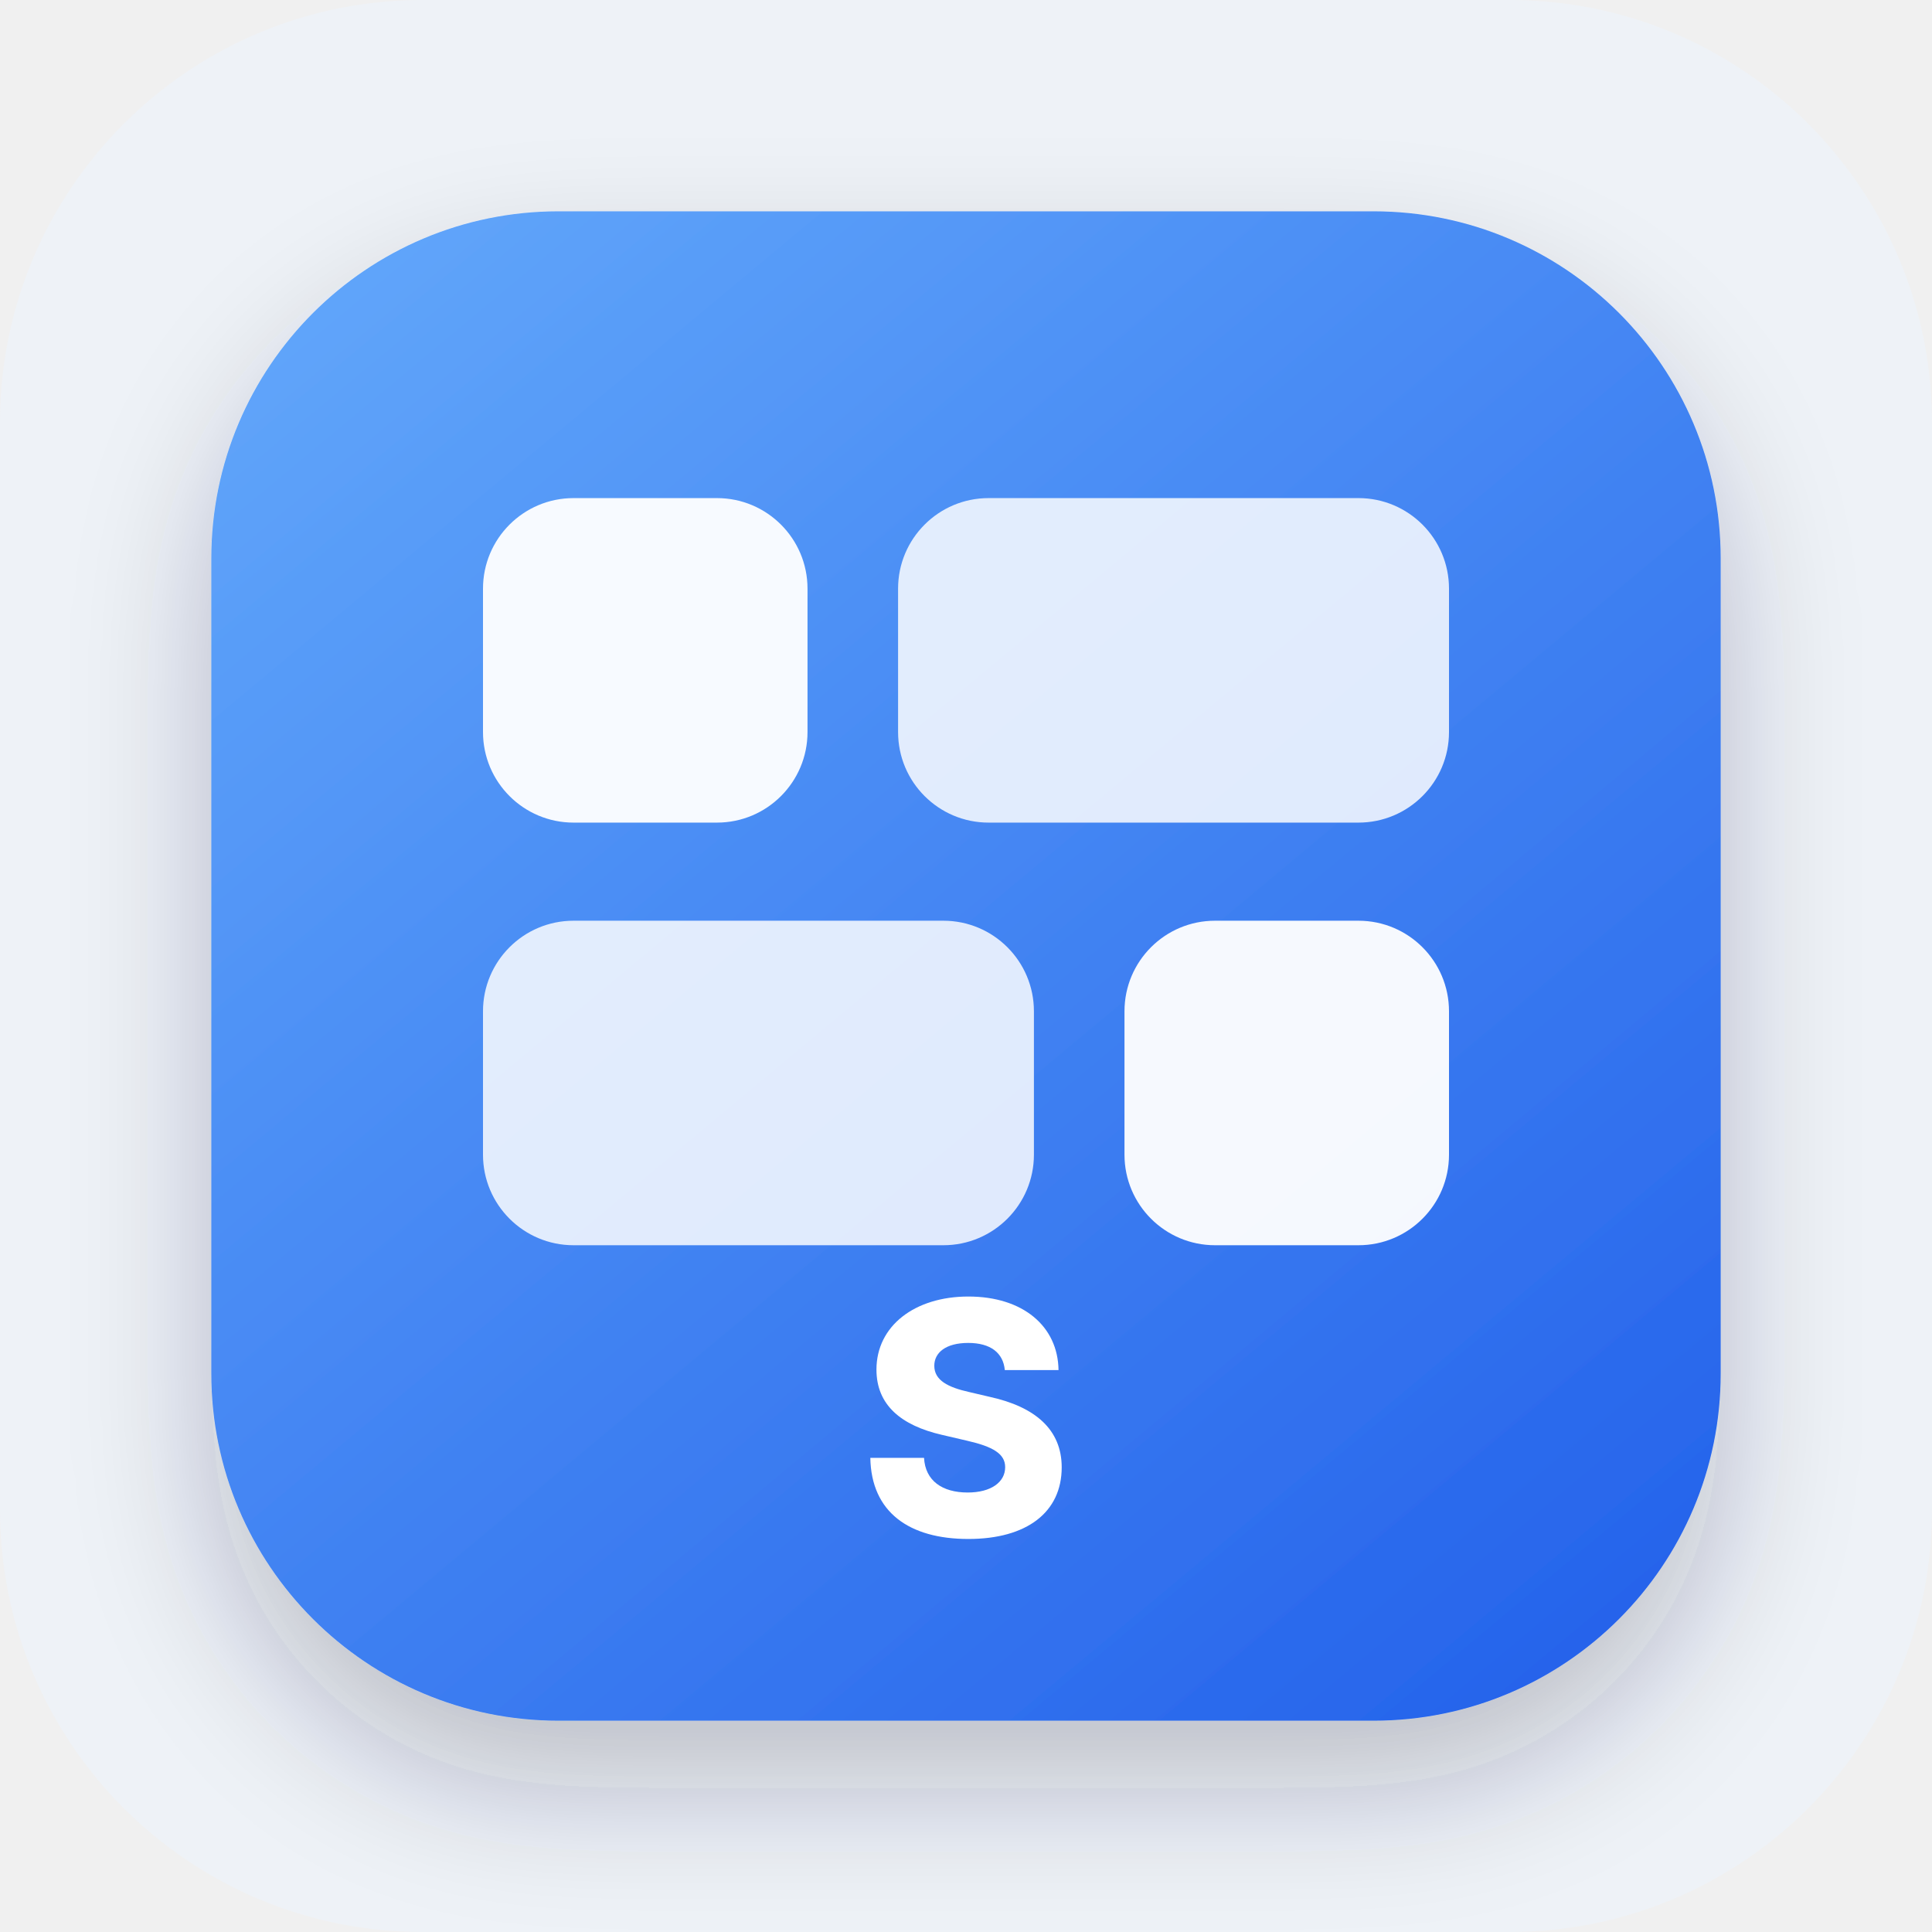
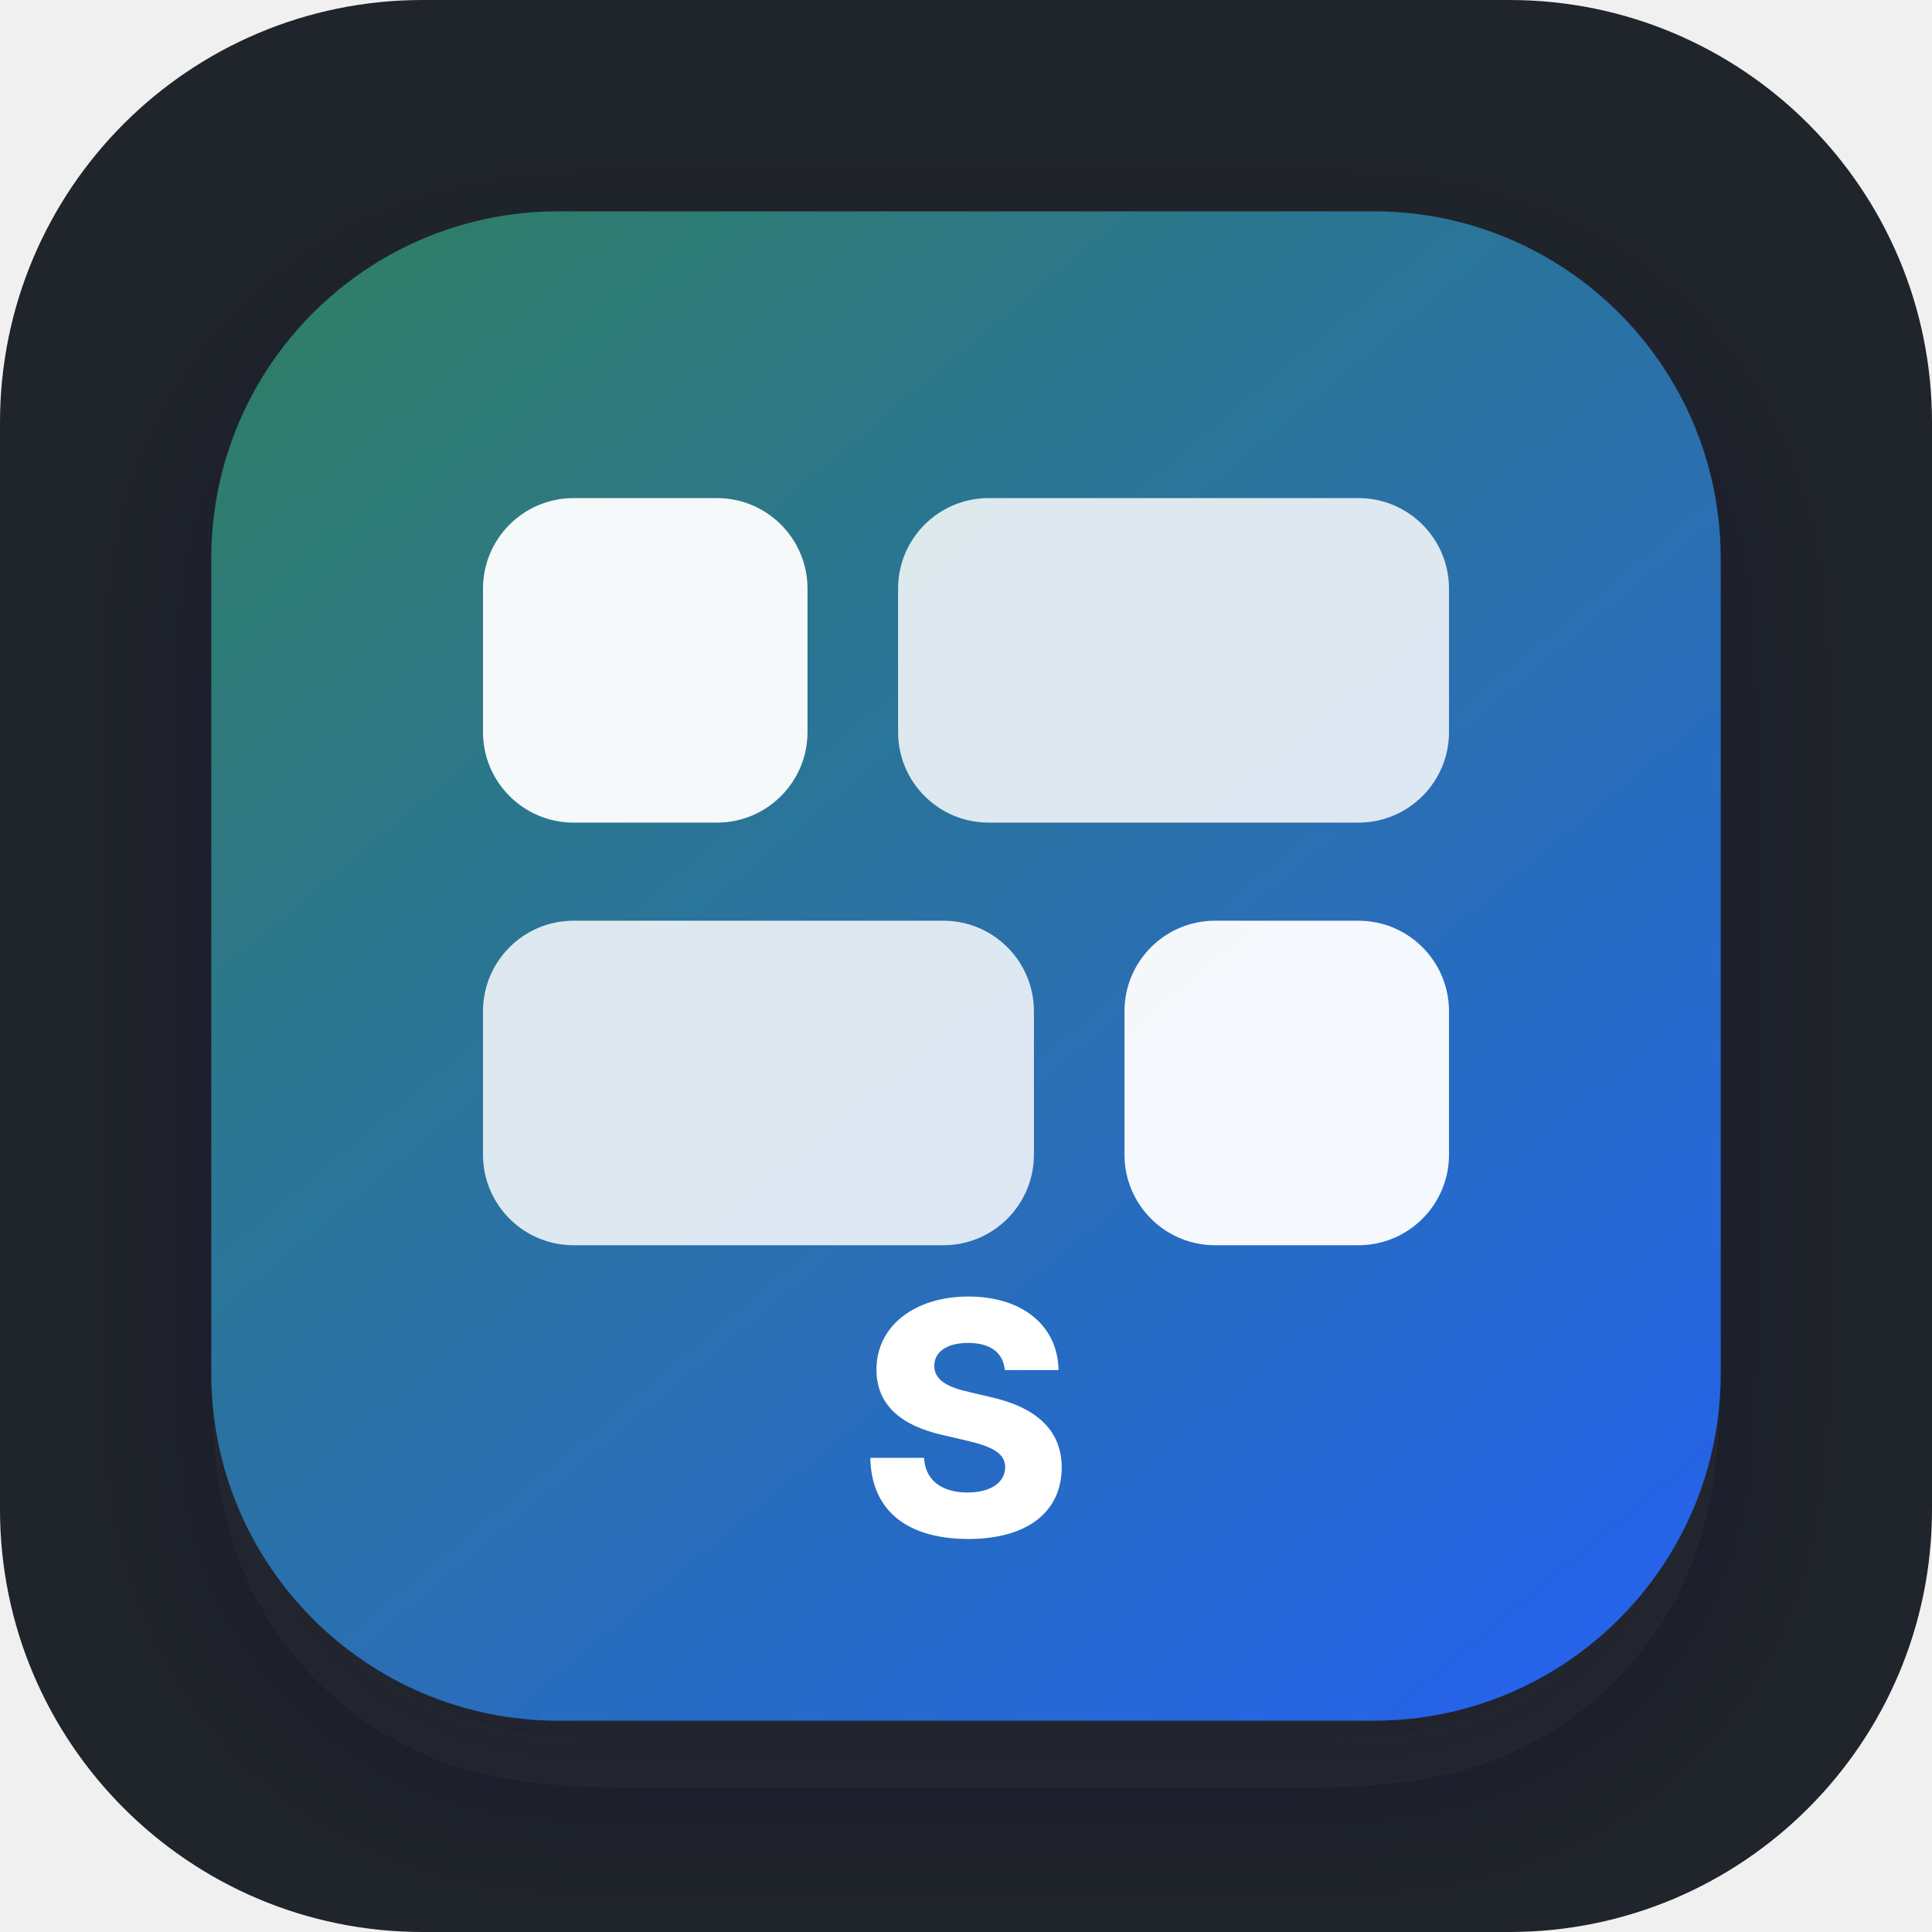
<svg xmlns="http://www.w3.org/2000/svg" viewBox="0 0 512 512" role="img" aria-labelledby="title desc">
  <defs>
    <linearGradient id="bg" x1="96" y1="64" x2="416" y2="448" gradientUnits="userSpaceOnUse">
-       <stop offset="0" stop-color="#60a5fa" />
+       <stop offset="0" stop-color="#2f7e68" />
      <stop offset="1" stop-color="#2563eb" />
    </linearGradient>
    <filter id="shadow" x="-20%" y="-20%" width="140%" height="140%">
      <feDropShadow dx="0" dy="18" stdDeviation="18" flood-color="#1e293b" flood-opacity="0.24" />
    </filter>
  </defs>
-   <rect width="512" height="512" rx="112" fill="#eef2f7" />
+   <rect width="512" height="512" rx="112" fill="#20242b" />
  <rect x="56" y="56" width="400" height="400" rx="92" fill="url(#bg)" filter="url(#shadow)" />
  <g fill="#ffffff" opacity="0.95">
    <rect x="128" y="132" width="86" height="86" rx="24" />
    <rect x="238" y="132" width="146" height="86" rx="24" opacity="0.88" />
    <rect x="128" y="244" width="146" height="86" rx="24" opacity="0.88" />
    <rect x="298" y="244" width="86" height="86" rx="24" />
  </g>
  <text x="256" y="407" text-anchor="middle" font-family="-apple-system, BlinkMacSystemFont, 'Segoe UI', sans-serif" font-size="86" font-weight="800" fill="#ffffff">S</text>
</svg>
